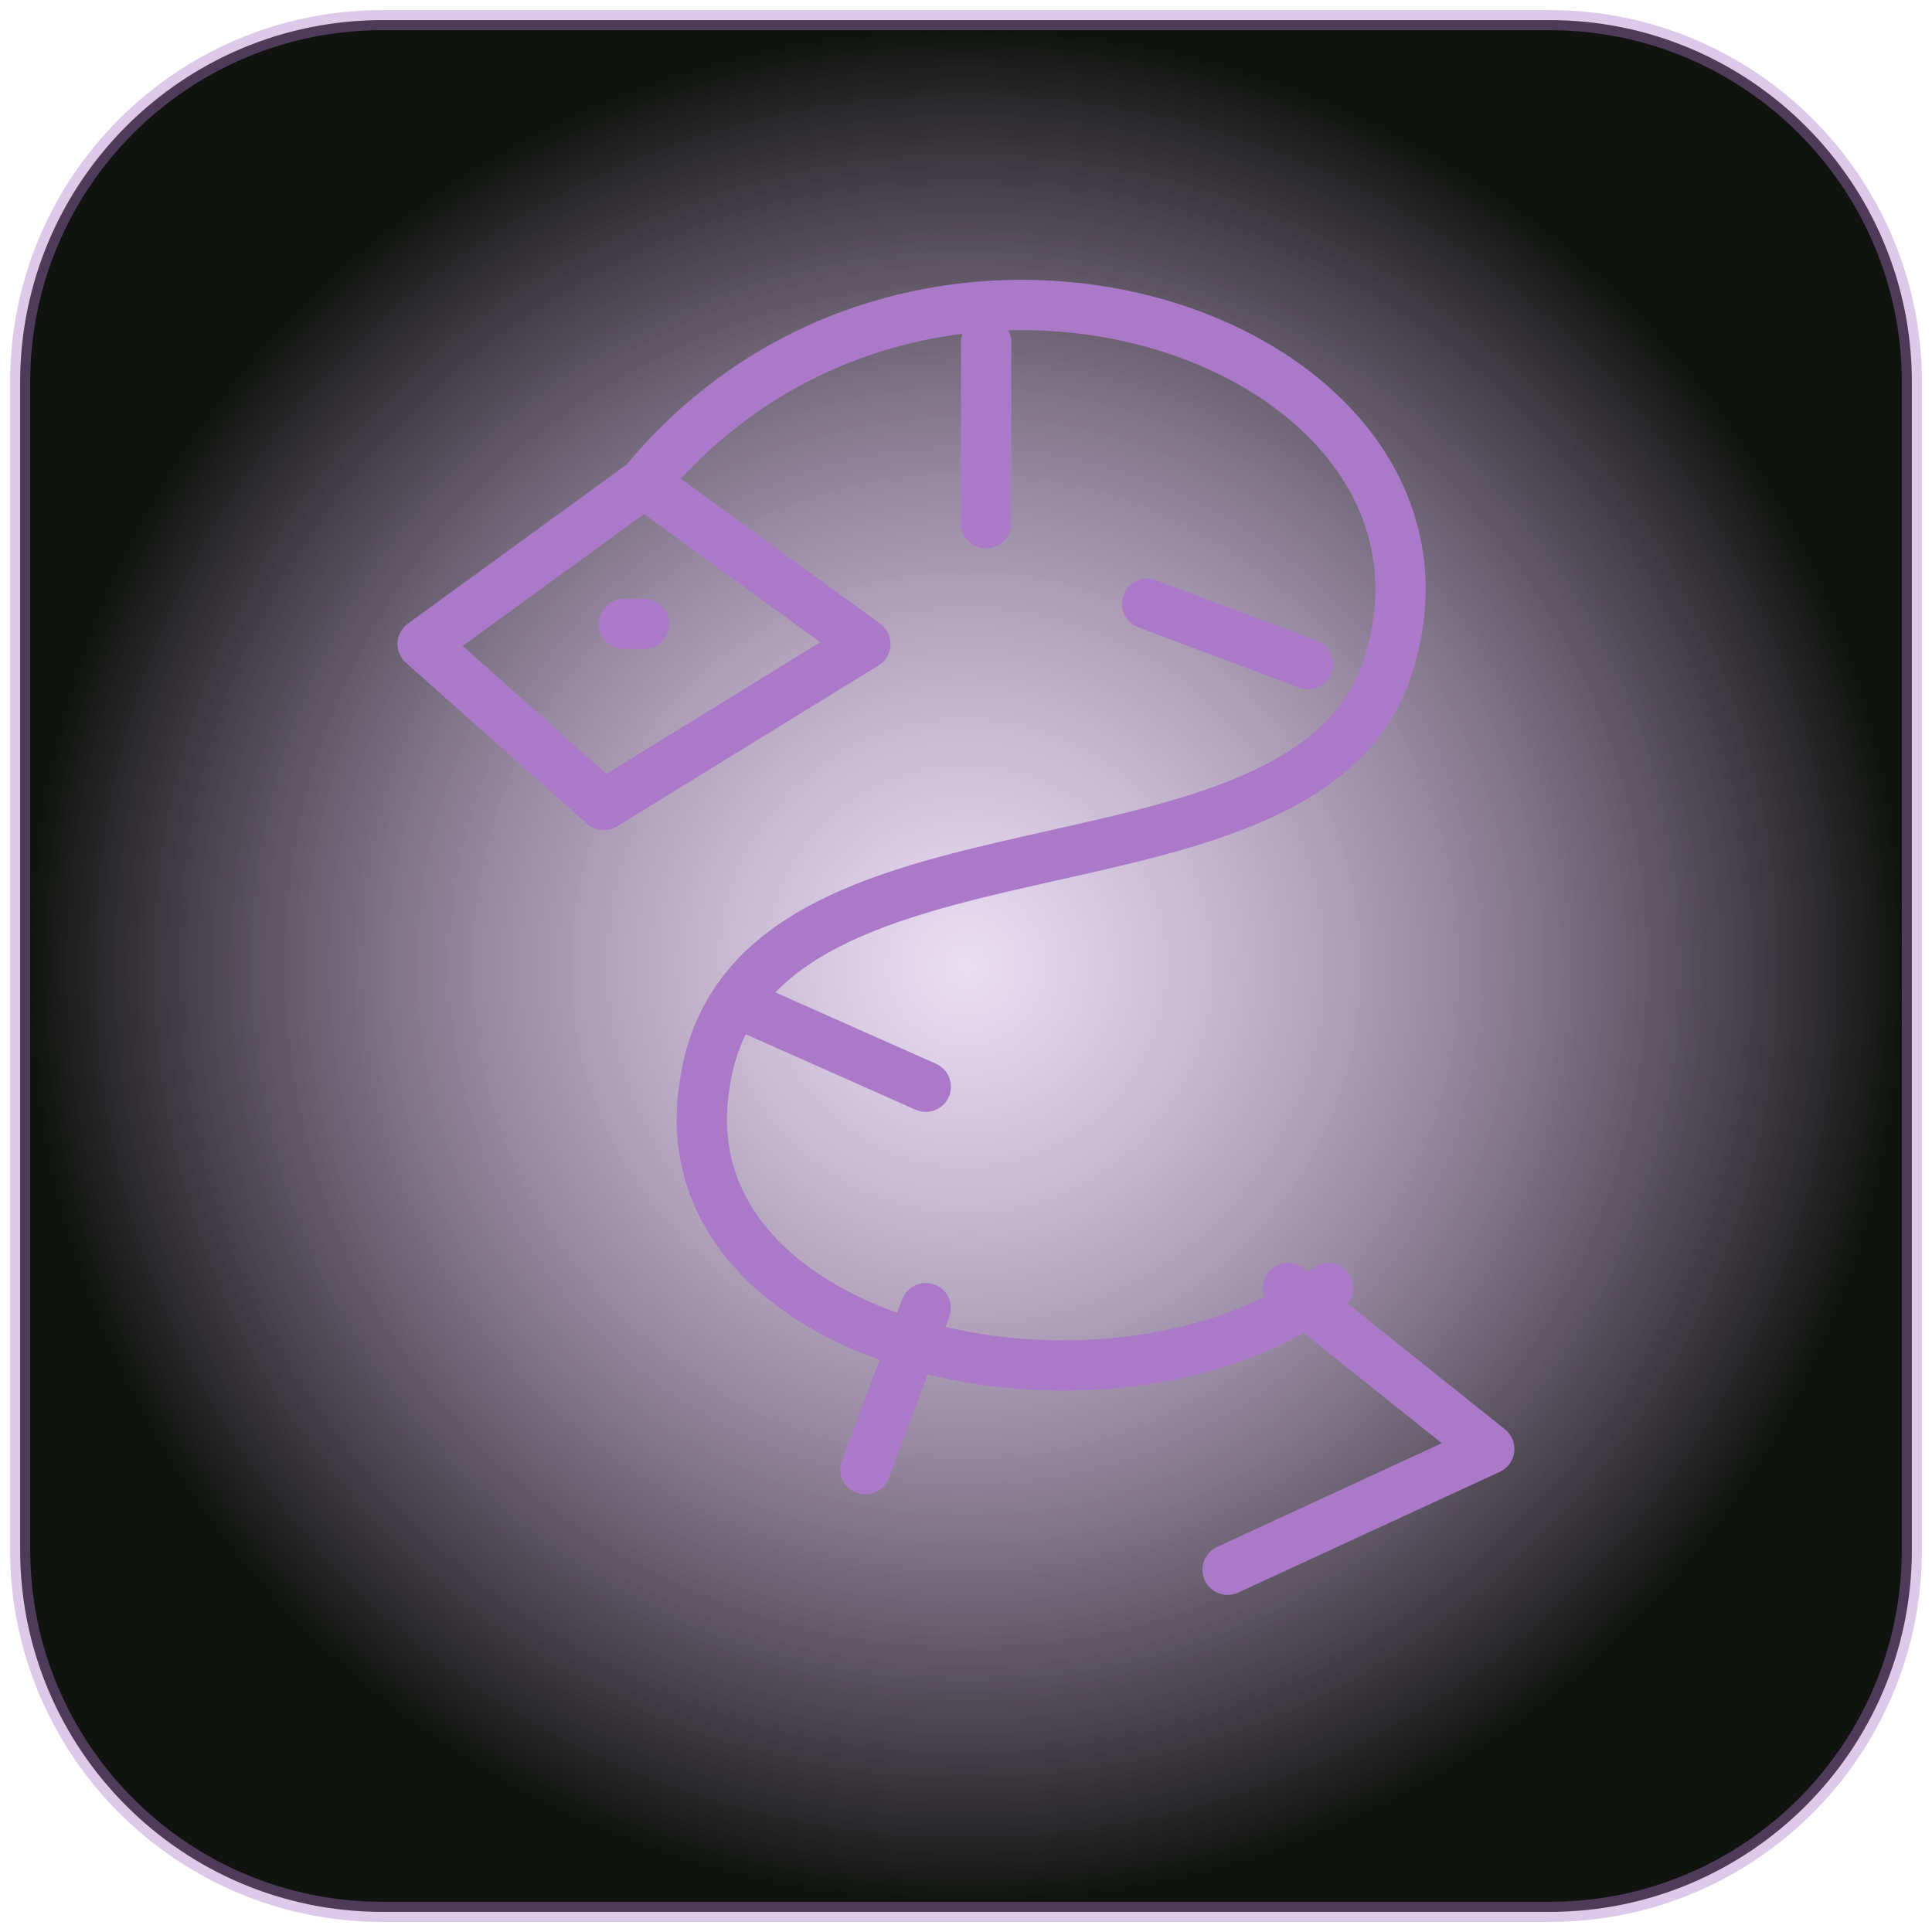
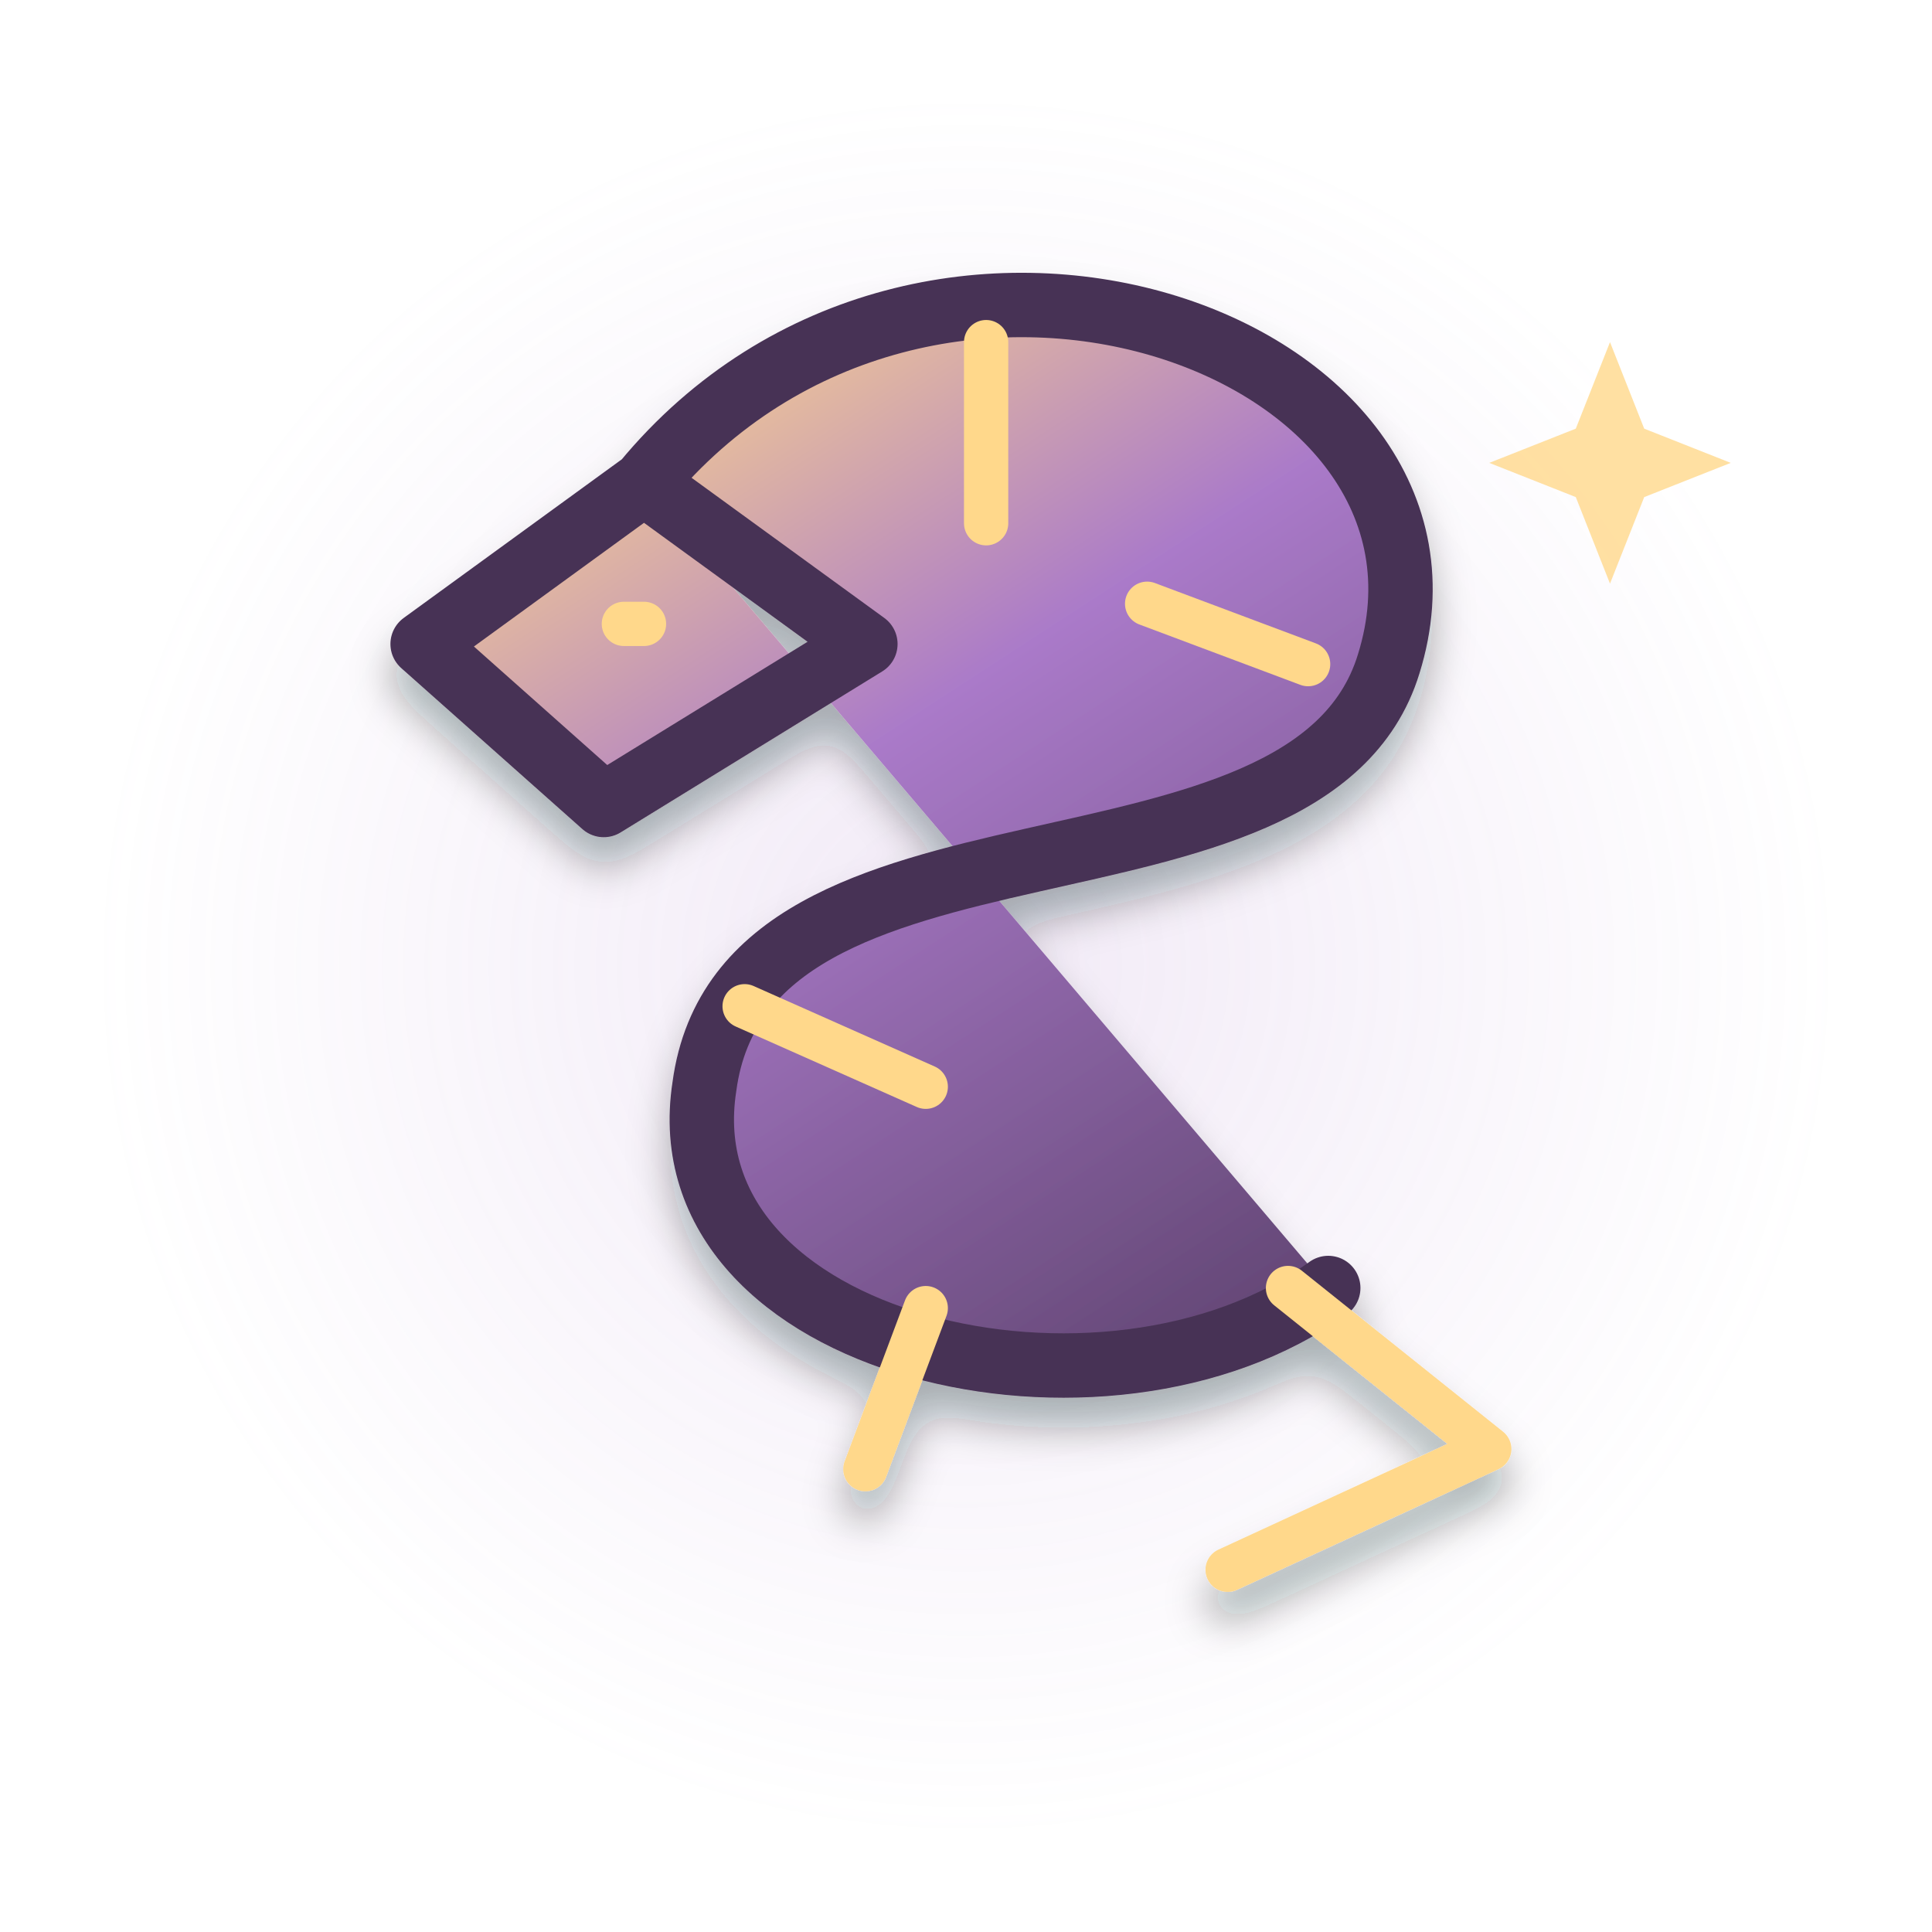
<svg xmlns="http://www.w3.org/2000/svg" viewBox="0 0 96 96">
  <defs>
-     <radialGradient id="g">
-       <stop stop-color="#aa7ac9" stop-opacity=".25" />
-       <stop offset="1" stop-color="#10130f" />
+     <linearGradient id="body" x1=".2" x2=".8" y2="1">
+       <stop stop-color="#ffd88b" />
+       <stop offset=".42" stop-color="#aa7ac9" />
+       <stop offset="1" stop-color="#634775" />
+     </linearGradient>
+     <linearGradient id="highlight" x2=".6" y2="1">
+       <stop stop-color="#fff7da" />
+       <stop offset="1" stop-color="#aa7ac9" />
+     </linearGradient>
+     <radialGradient id="halo">
+       <stop stop-color="#aa7ac9" stop-opacity=".16" />
+       <stop offset="1" stop-color="#aa7ac9" stop-opacity="0" />
    </radialGradient>
+     <filter id="shadow" x="-30%" y="-30%" width="160%" height="160%">
+       <feDropShadow dx="0" dy="1.5" stdDeviation="1" flood-color="#111415" flood-opacity=".32" />
+     </filter>
  </defs>
-   <rect x="1" y="1" width="94" height="94" rx="18" fill="url(#g)" stroke="#aa7ac9" stroke-opacity=".4" />
-   <g transform="translate(8 8)" fill="none" stroke="#aa7ac9" stroke-width="2.5" stroke-linecap="round" stroke-linejoin="round">
-     <path d="M24 16c14-17 42-7 37 9-4 13-32 6-34 21-2 13 20 18 31 10M24 16l-11 8 9 8 13-8Z" />
-     <path d="M23 23h1M56 56l10 8-13 6" />
-     <path d="M41 9v9m16 7-8-3M29 42l9 4M38 57l-3 8" />
+   <circle cx="48" cy="48" r="44" fill="url(#halo)" />
+   <g transform="translate(8 8)" stroke-linecap="round" stroke-linejoin="round" filter="url(#shadow)">
+     <path d="M24 16c14-17 42-7 37 9-4 13-32 6-34 21-2 13 20 18 31 10M24 16l-11 8 9 8 13-8Z" fill="url(#body)" stroke="#473354" stroke-width="3.2" />
+     <path d="M23 23h1M56 56l10 8-13 6" fill="none" stroke="#ffd88b" stroke-width="2.2" />
+     <path d="M41 9v9m16 7-8-3M29 42l9 4M38 57l-3 8" fill="none" stroke="#ffd88b" stroke-width="2.2" />
  </g>
+   <path d="m80 17 1.7 4.3L86 23l-4.3 1.7L80 29l-1.7-4.3L74 23l4.3-1.7Z" fill="#ffd88b" opacity=".8" />
</svg>
